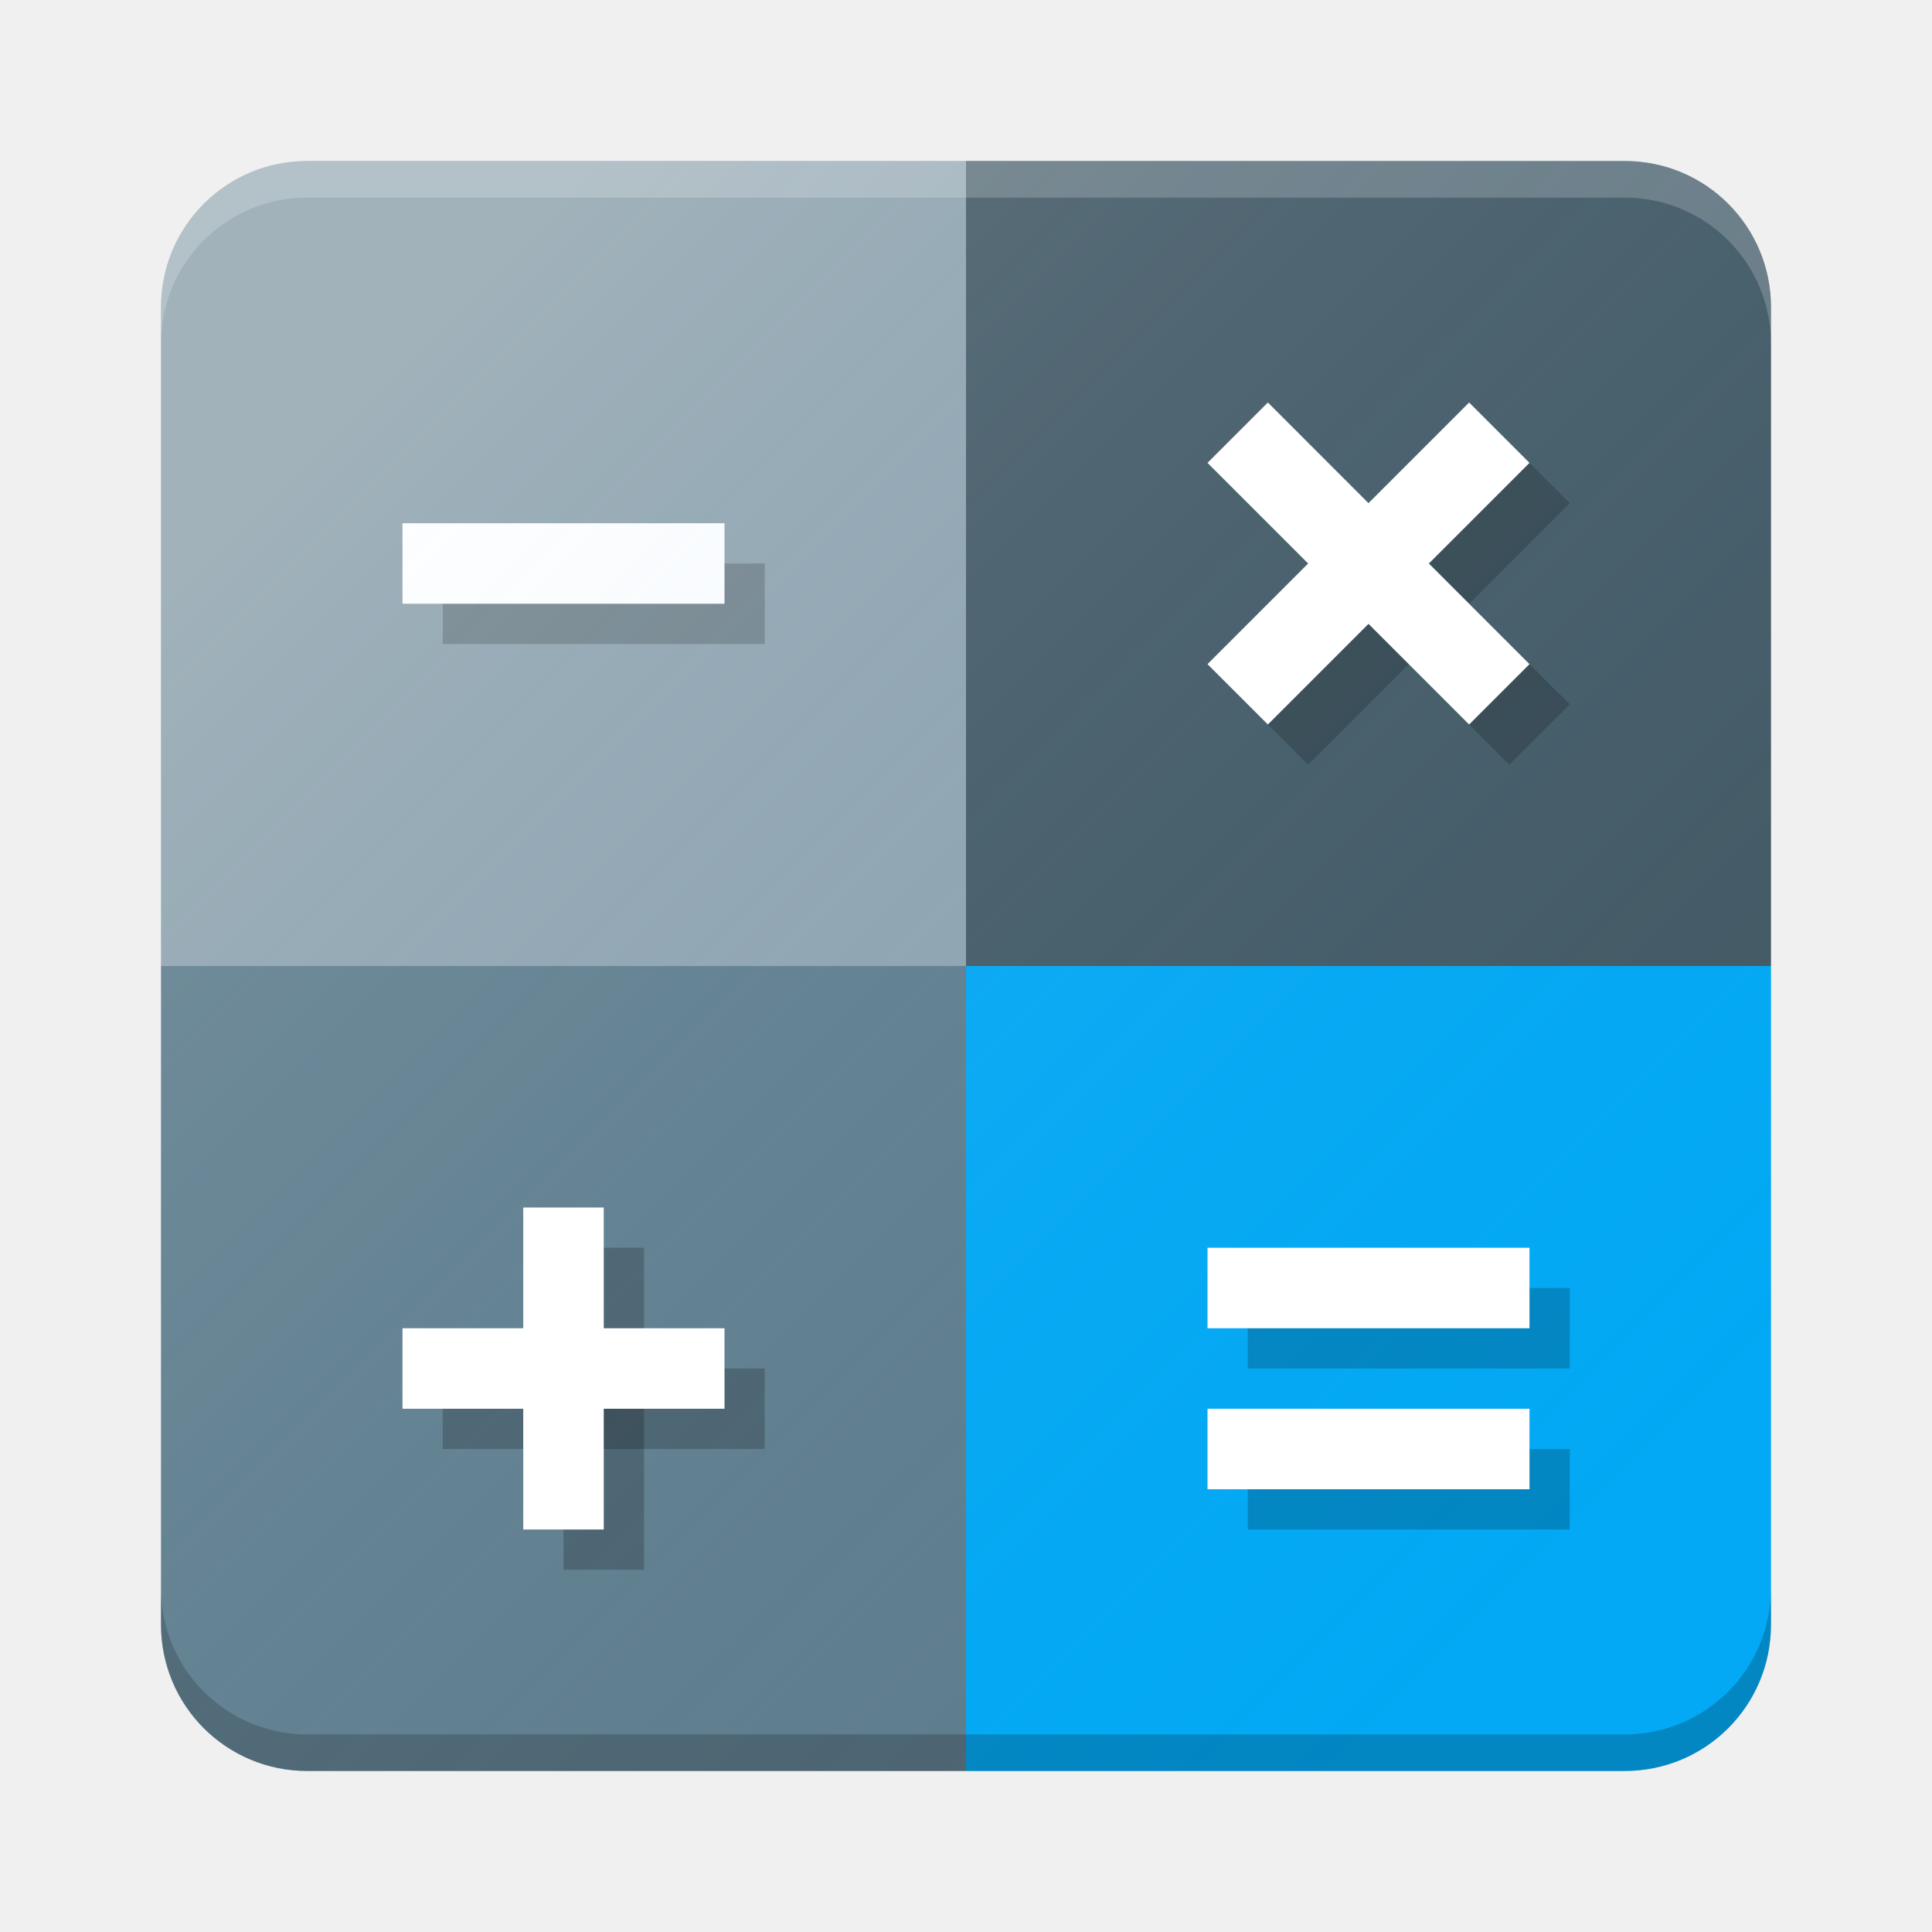
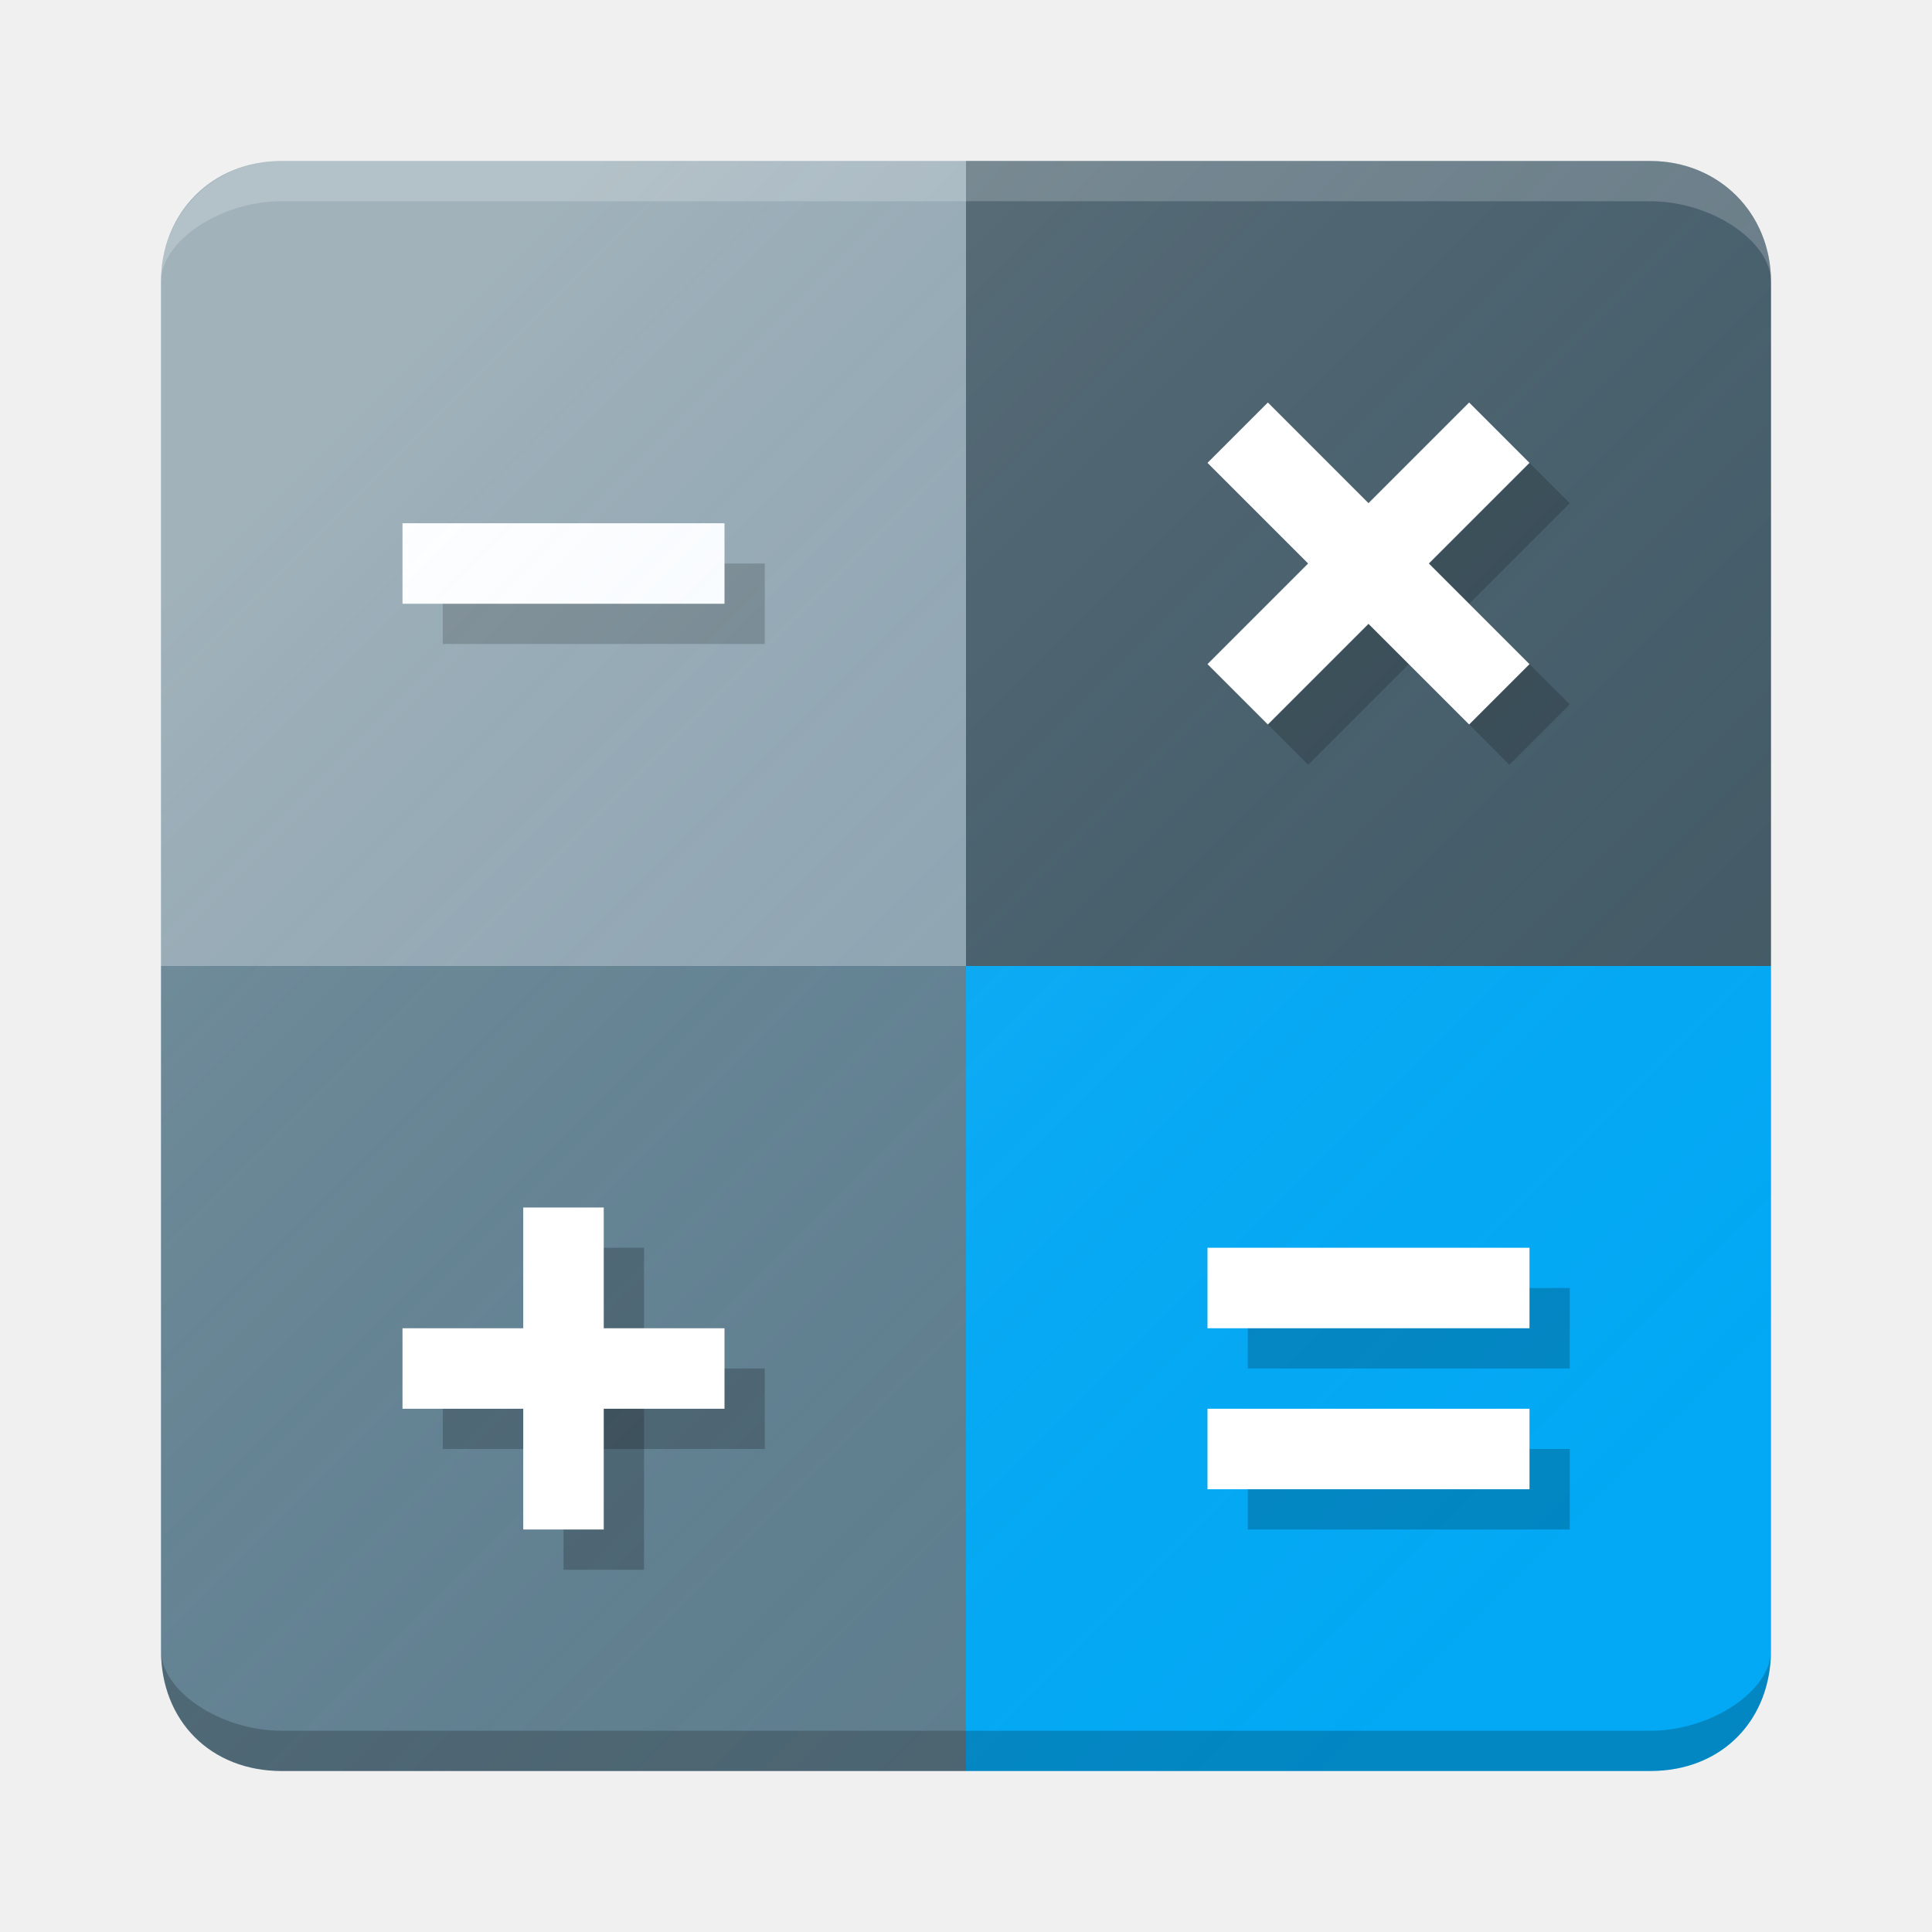
<svg xmlns="http://www.w3.org/2000/svg" xmlns:xlink="http://www.w3.org/1999/xlink" width="48" height="48" viewBox="0 0 48 48" id="svg2" version="1.1">
  <defs id="defs4">
    <filter style="color-interpolation-filters:sRGB" id="filter4630">
      <feFlood flood-opacity="1" flood-color="rgb(0,0,0)" result="flood" id="feFlood4632" />
      <feComposite in="flood" in2="SourceGraphic" operator="in" result="composite1" id="feComposite4634" />
      <feGaussianBlur in="composite1" stdDeviation="0.5" result="blur" id="feGaussianBlur4636" />
      <feOffset dx="0" dy="0.5" result="offset" id="feOffset4638" />
      <feComposite in="SourceGraphic" in2="offset" operator="over" result="composite2" id="feComposite4640" />
    </filter>
    <linearGradient id="linearGradient4165">
      <stop style="stop-color:#ffffff;stop-opacity:0.15" offset="0" id="stop4167" />
      <stop style="stop-color:#177ed5;stop-opacity:0;" offset="1" id="stop4169" />
    </linearGradient>
-     <linearGradient xlink:href="#linearGradient4165" id="linearGradient4171-1" x1="7" y1="1011.362" x2="41" y2="1045.362" gradientUnits="userSpaceOnUse" gradientTransform="matrix(0.8695606,0,0,0.8695642,3.130442,134.1355)" />
+     <linearGradient xlink:href="#linearGradient4165" id="linearGradient4171-1" x1="7" y1="1011.362" x2="41" y2="1045.362" gradientUnits="userSpaceOnUse" gradientTransform="matrix(0.8695606,0,0,0.8695642,3.130441,134.1355)" />
  </defs>
  <g id="layer1" transform="translate(0,-1004.362)">
-     <path style="opacity:1;fill:#607d8b;fill-opacity:1;stroke:none;stroke-width:0;stroke-linecap:butt;stroke-linejoin:miter;stroke-miterlimit:0;stroke-dasharray:none;stroke-opacity:1" d="m 4,1028.362 0,16.364 c 0,2.015 1.622,3.636 3.636,3.636 l 16.364,0 0,-20 -20,0 z" id="rect4174" />
-     <path id="path4179" d="m 24,1008.362 -16.364,0 C 5.622,1008.362 4,1009.984 4,1011.999 l 0,16.364 20,0 0,-20 z" style="opacity:1;fill:#90a4ae;fill-opacity:1;stroke:none;stroke-width:0;stroke-linecap:butt;stroke-linejoin:miter;stroke-miterlimit:0;stroke-dasharray:none;stroke-opacity:1" />
+     <path style="opacity:1;fill:#607d8b;fill-opacity:1;stroke:none;stroke-width:0;stroke-linecap:butt;stroke-linejoin:miter;stroke-miterlimit:0;stroke-dasharray:none;stroke-opacity:1" d="m 4,1028.362 0,17 c 0,1.757 1.233,3 3,3 l 17,0 0,-20 z" id="rect4174" />
+     <path id="path4179" d="m 24,1008.362 -17,0 c -1.752,0 -3,1.291 -3,3 l 0,17 20,0 z" style="opacity:1;fill:#90a4ae;fill-opacity:1;stroke:none;stroke-width:0;stroke-linecap:butt;stroke-linejoin:miter;stroke-miterlimit:0;stroke-dasharray:none;stroke-opacity:1" />
    <path style="fill:#000000;fill-opacity:0.2;stroke:none;stroke-width:0.4;stroke-miterlimit:4;stroke-dasharray:none;stroke-opacity:0.1" d="m 31.878,1014.226 -1.515,1.515 3.031,3.031 -3.031,3.031 1.515,1.514 3.031,-3.031 3.031,3.031 1.515,-1.514 -3.031,-3.031 3.031,-3.031 -1.515,-1.515 -3.031,3.031 -3.031,-3.031 z" id="rect4195" />
    <path id="path4166" d="m 30.969,1013.317 -1.515,1.515 3.031,3.031 -3.031,3.031 1.515,1.515 3.031,-3.031 3.031,3.031 1.515,-1.515 -3.031,-3.031 3.031,-3.031 -1.515,-1.515 -3.031,3.031 -3.031,-3.031 z" style="fill:#ffffff;fill-opacity:1;stroke:none;stroke-width:0.4;stroke-miterlimit:4;stroke-dasharray:none;stroke-opacity:0.1" />
-     <path style="opacity:1;fill:#455a64;fill-opacity:1;stroke:none;stroke-width:0;stroke-linecap:butt;stroke-linejoin:miter;stroke-miterlimit:0;stroke-dasharray:none;stroke-opacity:1" d="m 44,1028.362 0,-16.364 c 0,-2.015 -1.622,-3.636 -3.636,-3.636 l -16.364,0 0,20 20,0 z" id="path4181" />
-     <path style="opacity:1;fill:#ffffff;fill-opacity:0.2;stroke:none;stroke-width:0;stroke-linecap:butt;stroke-linejoin:miter;stroke-miterlimit:0;stroke-dasharray:none;stroke-opacity:1" d="M 7.636,1008.362 C 5.622,1008.362 4,1009.984 4,1011.999 l 0,0.909 c 0,-2.015 1.622,-3.636 3.636,-3.636 l 32.727,0 c 2.015,0 3.636,1.622 3.636,3.636 l 0,-0.909 c 0,-2.015 -1.622,-3.636 -3.636,-3.636 l -32.727,0 z" id="rect4167" />
-     <path id="path4183" d="m 24,1048.362 16.364,0 c 2.015,0 3.636,-1.622 3.636,-3.636 l 0,-16.364 -20,0 0,20 z" style="opacity:1;fill:#03a9f4;fill-opacity:1;stroke:none;stroke-width:0;stroke-linecap:butt;stroke-linejoin:miter;stroke-miterlimit:0;stroke-dasharray:none;stroke-opacity:1" />
-     <path id="path4173" d="M 7.636,1048.362 C 5.622,1048.362 4,1046.74 4,1044.726 l 0,-0.909 c 0,2.015 1.622,3.636 3.636,3.636 l 32.727,0 c 2.015,0 3.636,-1.622 3.636,-3.636 l 0,0.909 c 0,2.015 -1.622,3.636 -3.636,3.636 l -32.727,0 z" style="opacity:1;fill:#000000;fill-opacity:0.2;stroke:none;stroke-width:0;stroke-linecap:butt;stroke-linejoin:miter;stroke-miterlimit:0;stroke-dasharray:none;stroke-opacity:1" />
+     <path style="opacity:1;fill:#455a64;fill-opacity:1;stroke:none;stroke-width:0;stroke-linecap:butt;stroke-linejoin:miter;stroke-miterlimit:0;stroke-dasharray:none;stroke-opacity:1" d="m 44,1028.362 0,-17 c 0,-1.706 -1.294,-3 -3,-3 l -17,0 0,20 z" id="path4181" />
+     <path style="opacity:1;fill:#ffffff;fill-opacity:0.2;stroke:none;stroke-width:0;stroke-linecap:butt;stroke-linejoin:miter;stroke-miterlimit:0;stroke-dasharray:none;stroke-opacity:1" d="m 7,1008.362 c -1.757,0 -3,1.248 -3,3 0,-1 1.459,-2 3,-2 l 34,0 c 1.528,0 3,1 3,2 0,-1.754 -1.284,-3 -3,-3 z" id="rect4167" />
+     <path id="path4183" d="m 24,1048.362 17,0 c 1.833,0 3,-1.318 3,-3 l 0,-17 -20,0 z" style="opacity:1;fill:#03a9f4;fill-opacity:1;stroke:none;stroke-width:0;stroke-linecap:butt;stroke-linejoin:miter;stroke-miterlimit:0;stroke-dasharray:none;stroke-opacity:1" />
    <rect y="1018.362" x="11" height="2" width="8" id="rect4189" style="fill:#000000;fill-opacity:0.2;stroke:none;stroke-width:0.4;stroke-miterlimit:4;stroke-dasharray:none;stroke-opacity:0.1" />
    <rect style="fill:#ffffff;fill-opacity:1;stroke:none;stroke-width:0.4;stroke-miterlimit:4;stroke-dasharray:none;stroke-opacity:0.1" id="rect4168" width="8" height="2" x="10" y="1017.362" />
    <path style="fill:#000000;fill-opacity:0.2;fill-rule:evenodd;stroke:none;stroke-width:1px;stroke-linecap:butt;stroke-linejoin:miter;stroke-opacity:1" d="m 39,1016.862 -1.5,-1.5 -2.5,2.5 -2.5,-2.5 -1.5,1.5 2.5,2.5 -2.5,2.5 1.5,1.5 2.5,-2.5 2.5,2.5 1.5,-1.5 -2.5,-2.5 2.5,-2.5" id="path4202" />
-     <path style="fill:url(#linearGradient4171-1);fill-opacity:1;stroke:none;stroke-width:2;stroke-linecap:round;stroke-linejoin:round;stroke-miterlimit:4;stroke-dasharray:none;stroke-opacity:1" d="M 7.636,1008.362 C 5.622,1008.362 4,1009.984 4,1011.999 l 0,16.364 0,16.364 c 0,2.015 1.622,3.636 3.636,3.636 l 16.364,0 16.364,0 c 2.015,0 3.636,-1.622 3.636,-3.636 l 0,-16.364 0,-16.364 c 0,-2.015 -1.622,-3.636 -3.636,-3.636 l -16.364,0 -16.364,0 z" id="circle4163-3" />
+     <path style="fill:url(#linearGradient4171-1);fill-opacity:1;stroke:none;stroke-width:2;stroke-linecap:round;stroke-linejoin:round;stroke-miterlimit:4;stroke-dasharray:none;stroke-opacity:1" d="m 7,1008.362 c -1.665,0 -3,1.291 -3,3 l 0,17 0,17 c 0,1.862 1.342,3 3,3 l 17,0 17,0 c 1.738,0 3,-1.277 3,-3 l 0,-17 0,-17 c 0,-1.694 -1.291,-3 -3,-3 l -17,0 z" id="circle4163-3" />
    <rect style="fill:#000000;fill-opacity:0.2;stroke:none;stroke-width:0.4;stroke-miterlimit:4;stroke-dasharray:none;stroke-opacity:0.1" id="rect4170" width="8" height="2" x="31" y="1036.362" />
    <rect y="1035.362" x="30" height="2" width="8" id="rect4172" style="fill:#ffffff;fill-opacity:1;stroke:none;stroke-width:0.4;stroke-miterlimit:4;stroke-dasharray:none;stroke-opacity:0.1" />
    <rect y="1040.362" x="31" height="2" width="8" id="rect4175" style="fill:#000000;fill-opacity:0.2;stroke:none;stroke-width:0.4;stroke-miterlimit:4;stroke-dasharray:none;stroke-opacity:0.1" />
    <rect style="fill:#ffffff;fill-opacity:1;stroke:none;stroke-width:0.4;stroke-miterlimit:4;stroke-dasharray:none;stroke-opacity:0.1" id="rect4177" width="8" height="2" x="30" y="1039.362" />
    <rect style="fill:#000000;fill-opacity:0.2;stroke:none;stroke-width:0.4;stroke-miterlimit:4;stroke-dasharray:none;stroke-opacity:0.1" id="rect4179" width="8" height="2" x="11" y="1038.362" />
    <rect y="-16" x="1035.362" height="2" width="8" id="rect4183" style="fill:#000000;fill-opacity:0.2;stroke:none;stroke-width:0.4;stroke-miterlimit:4;stroke-dasharray:none;stroke-opacity:0.1" transform="matrix(0,1,-1,0,0,0)" />
    <rect y="1037.362" x="10" height="2" width="8" id="rect4181" style="fill:#ffffff;fill-opacity:1;stroke:none;stroke-width:0.4;stroke-miterlimit:4;stroke-dasharray:none;stroke-opacity:0.1" />
    <rect style="fill:#ffffff;fill-opacity:1;stroke:none;stroke-width:0.4;stroke-miterlimit:4;stroke-dasharray:none;stroke-opacity:0.1" id="rect4185" width="8" height="2" x="1034.362" y="-15" transform="matrix(0,1,-1,0,0,0)" />
    <path id="path4200" d="m 38,1015.862 -1.5,-1.5 -2.5,2.5 -2.5,-2.5 -1.5,1.5 2.5,2.5 -2.5,2.5 1.5,1.5 2.5,-2.5 2.5,2.5 1.5,-1.5 -2.5,-2.5 2.5,-2.5" style="fill:#ffffff;fill-opacity:1;fill-rule:evenodd;stroke:none;stroke-width:1px;stroke-linecap:butt;stroke-linejoin:miter;stroke-opacity:1" />
+     <path style="opacity:1;fill:#000000;fill-opacity:0.2;stroke:none;stroke-width:0;stroke-linecap:butt;stroke-linejoin:miter;stroke-miterlimit:0;stroke-dasharray:none;stroke-opacity:1" d="m 7,1048.362 c -1.757,0 -3,-1.248 -3,-3 0,1 1.459,2 3,2 l 34,0 c 1.528,0 3,-1 3,-2 0,1.805 -1.284,3 -3,3 z" id="rect4167-5" />
  </g>
</svg>
